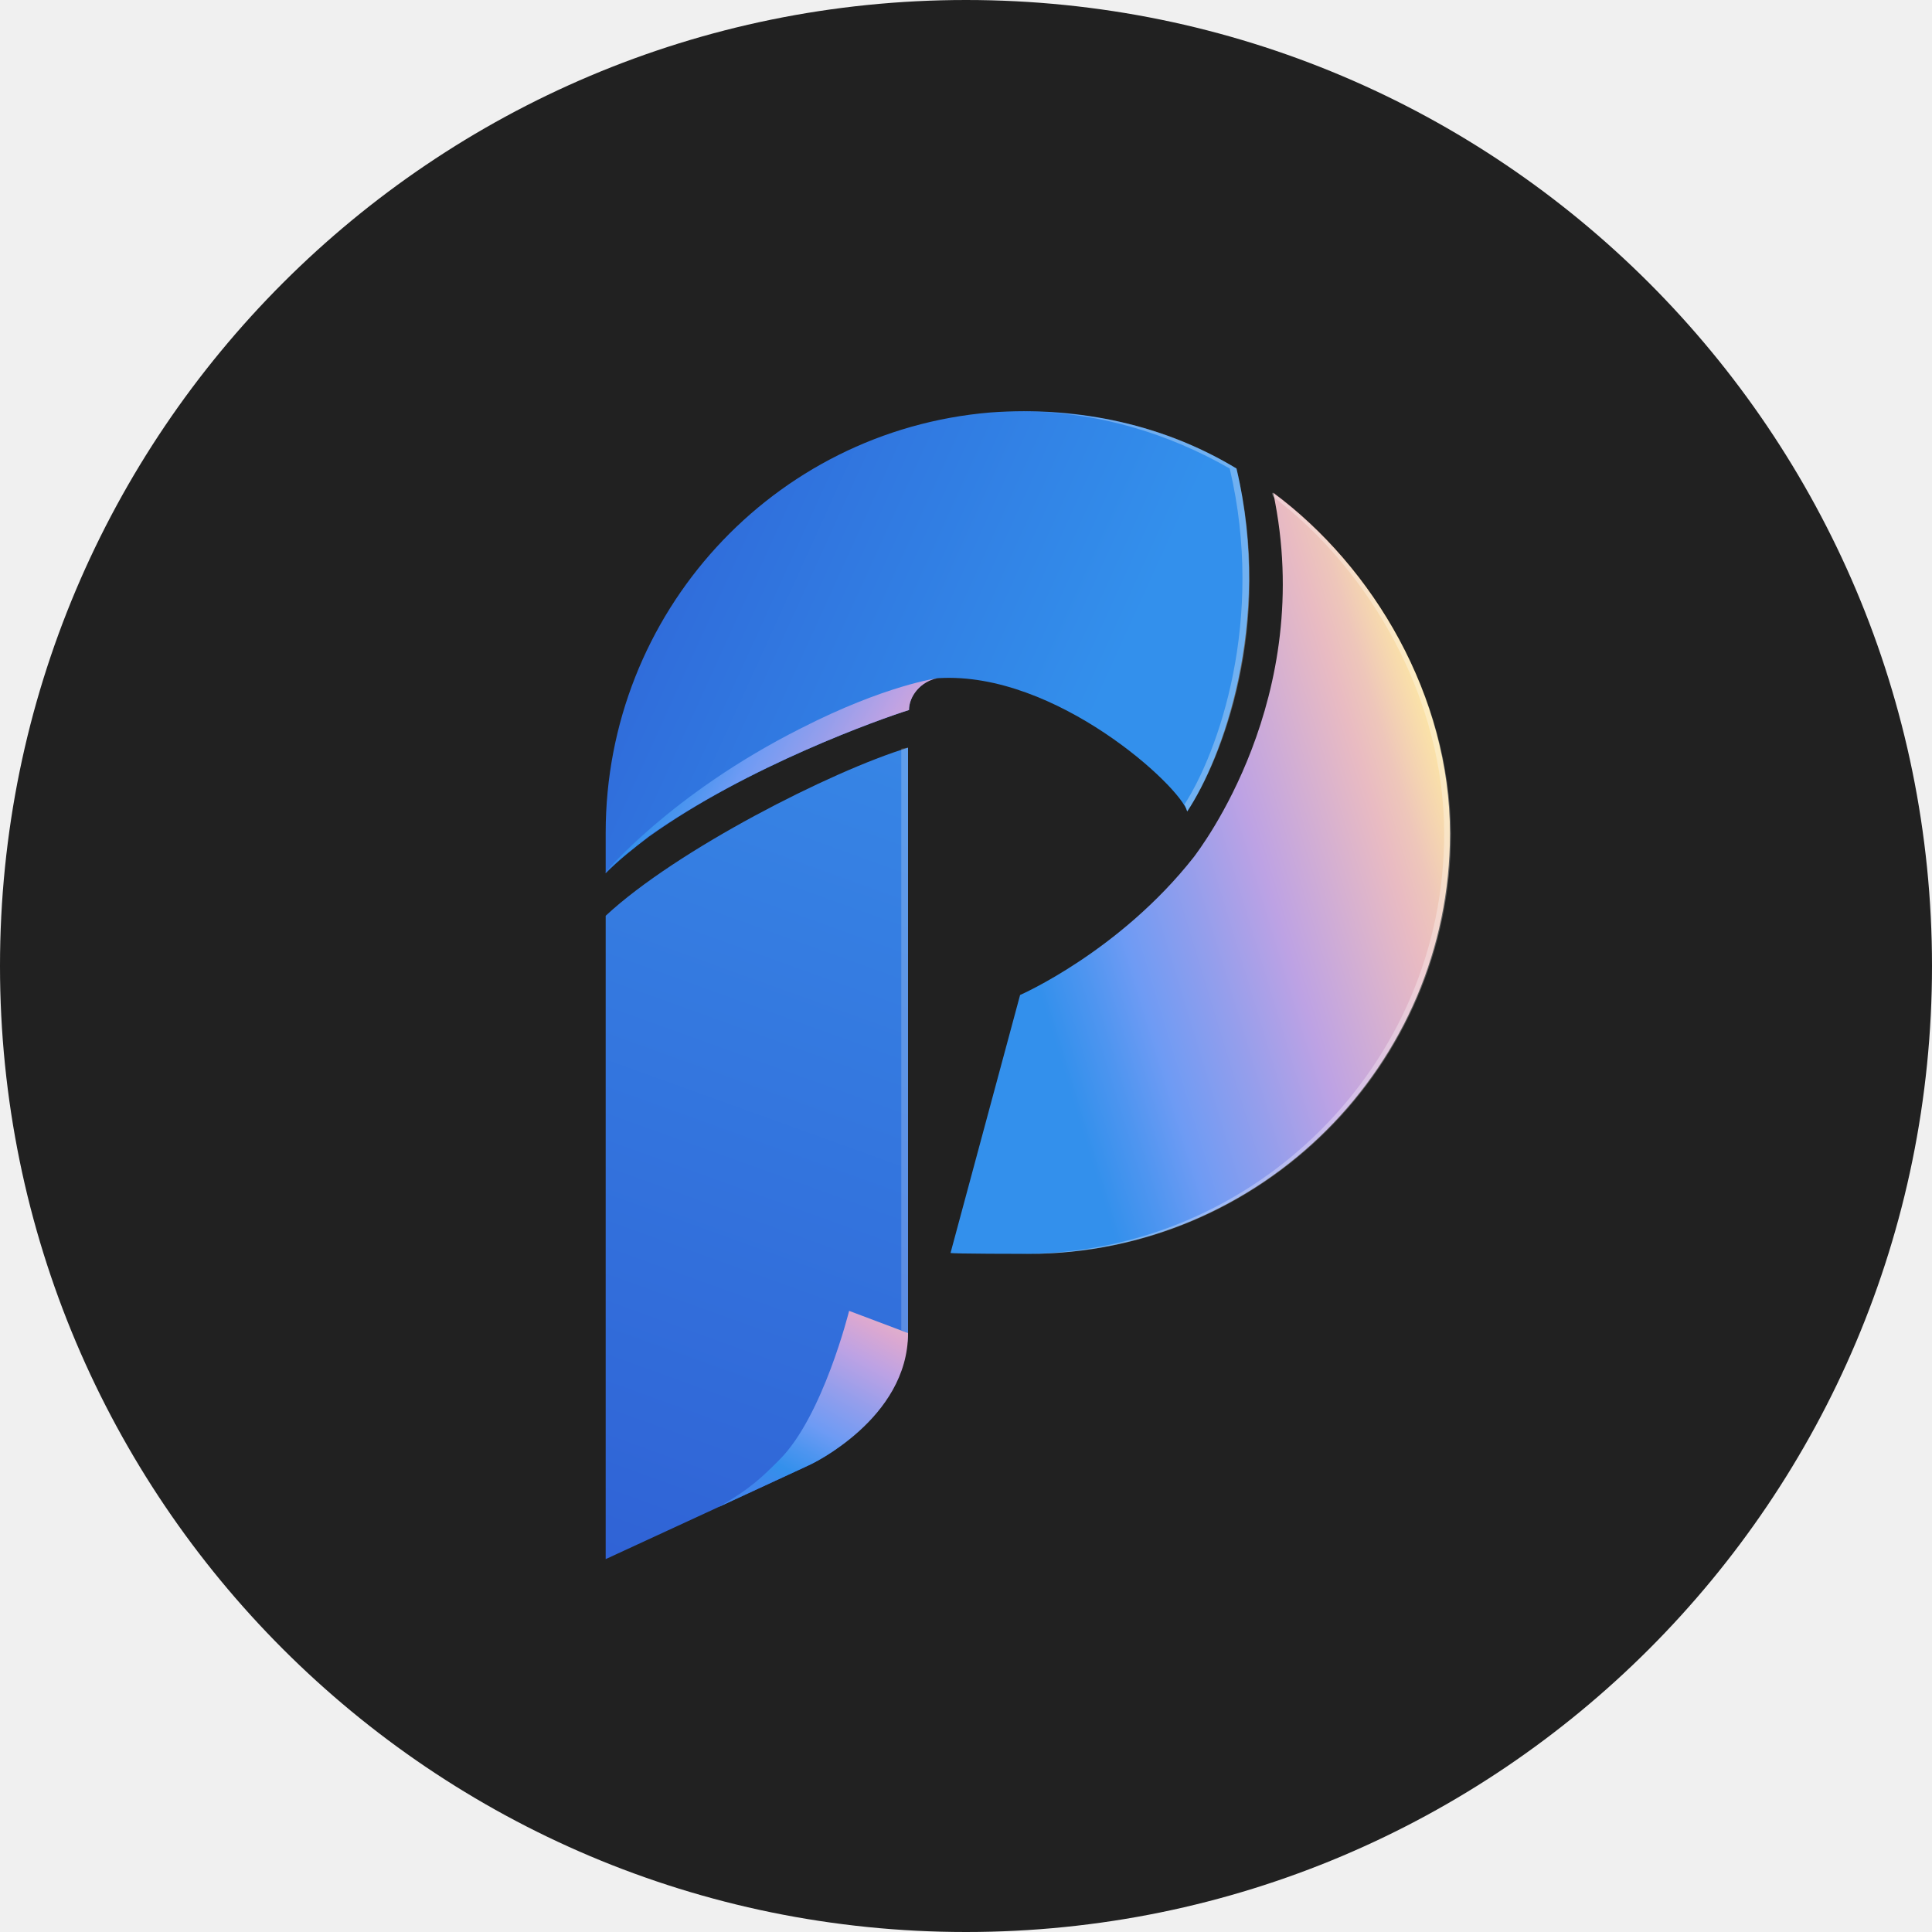
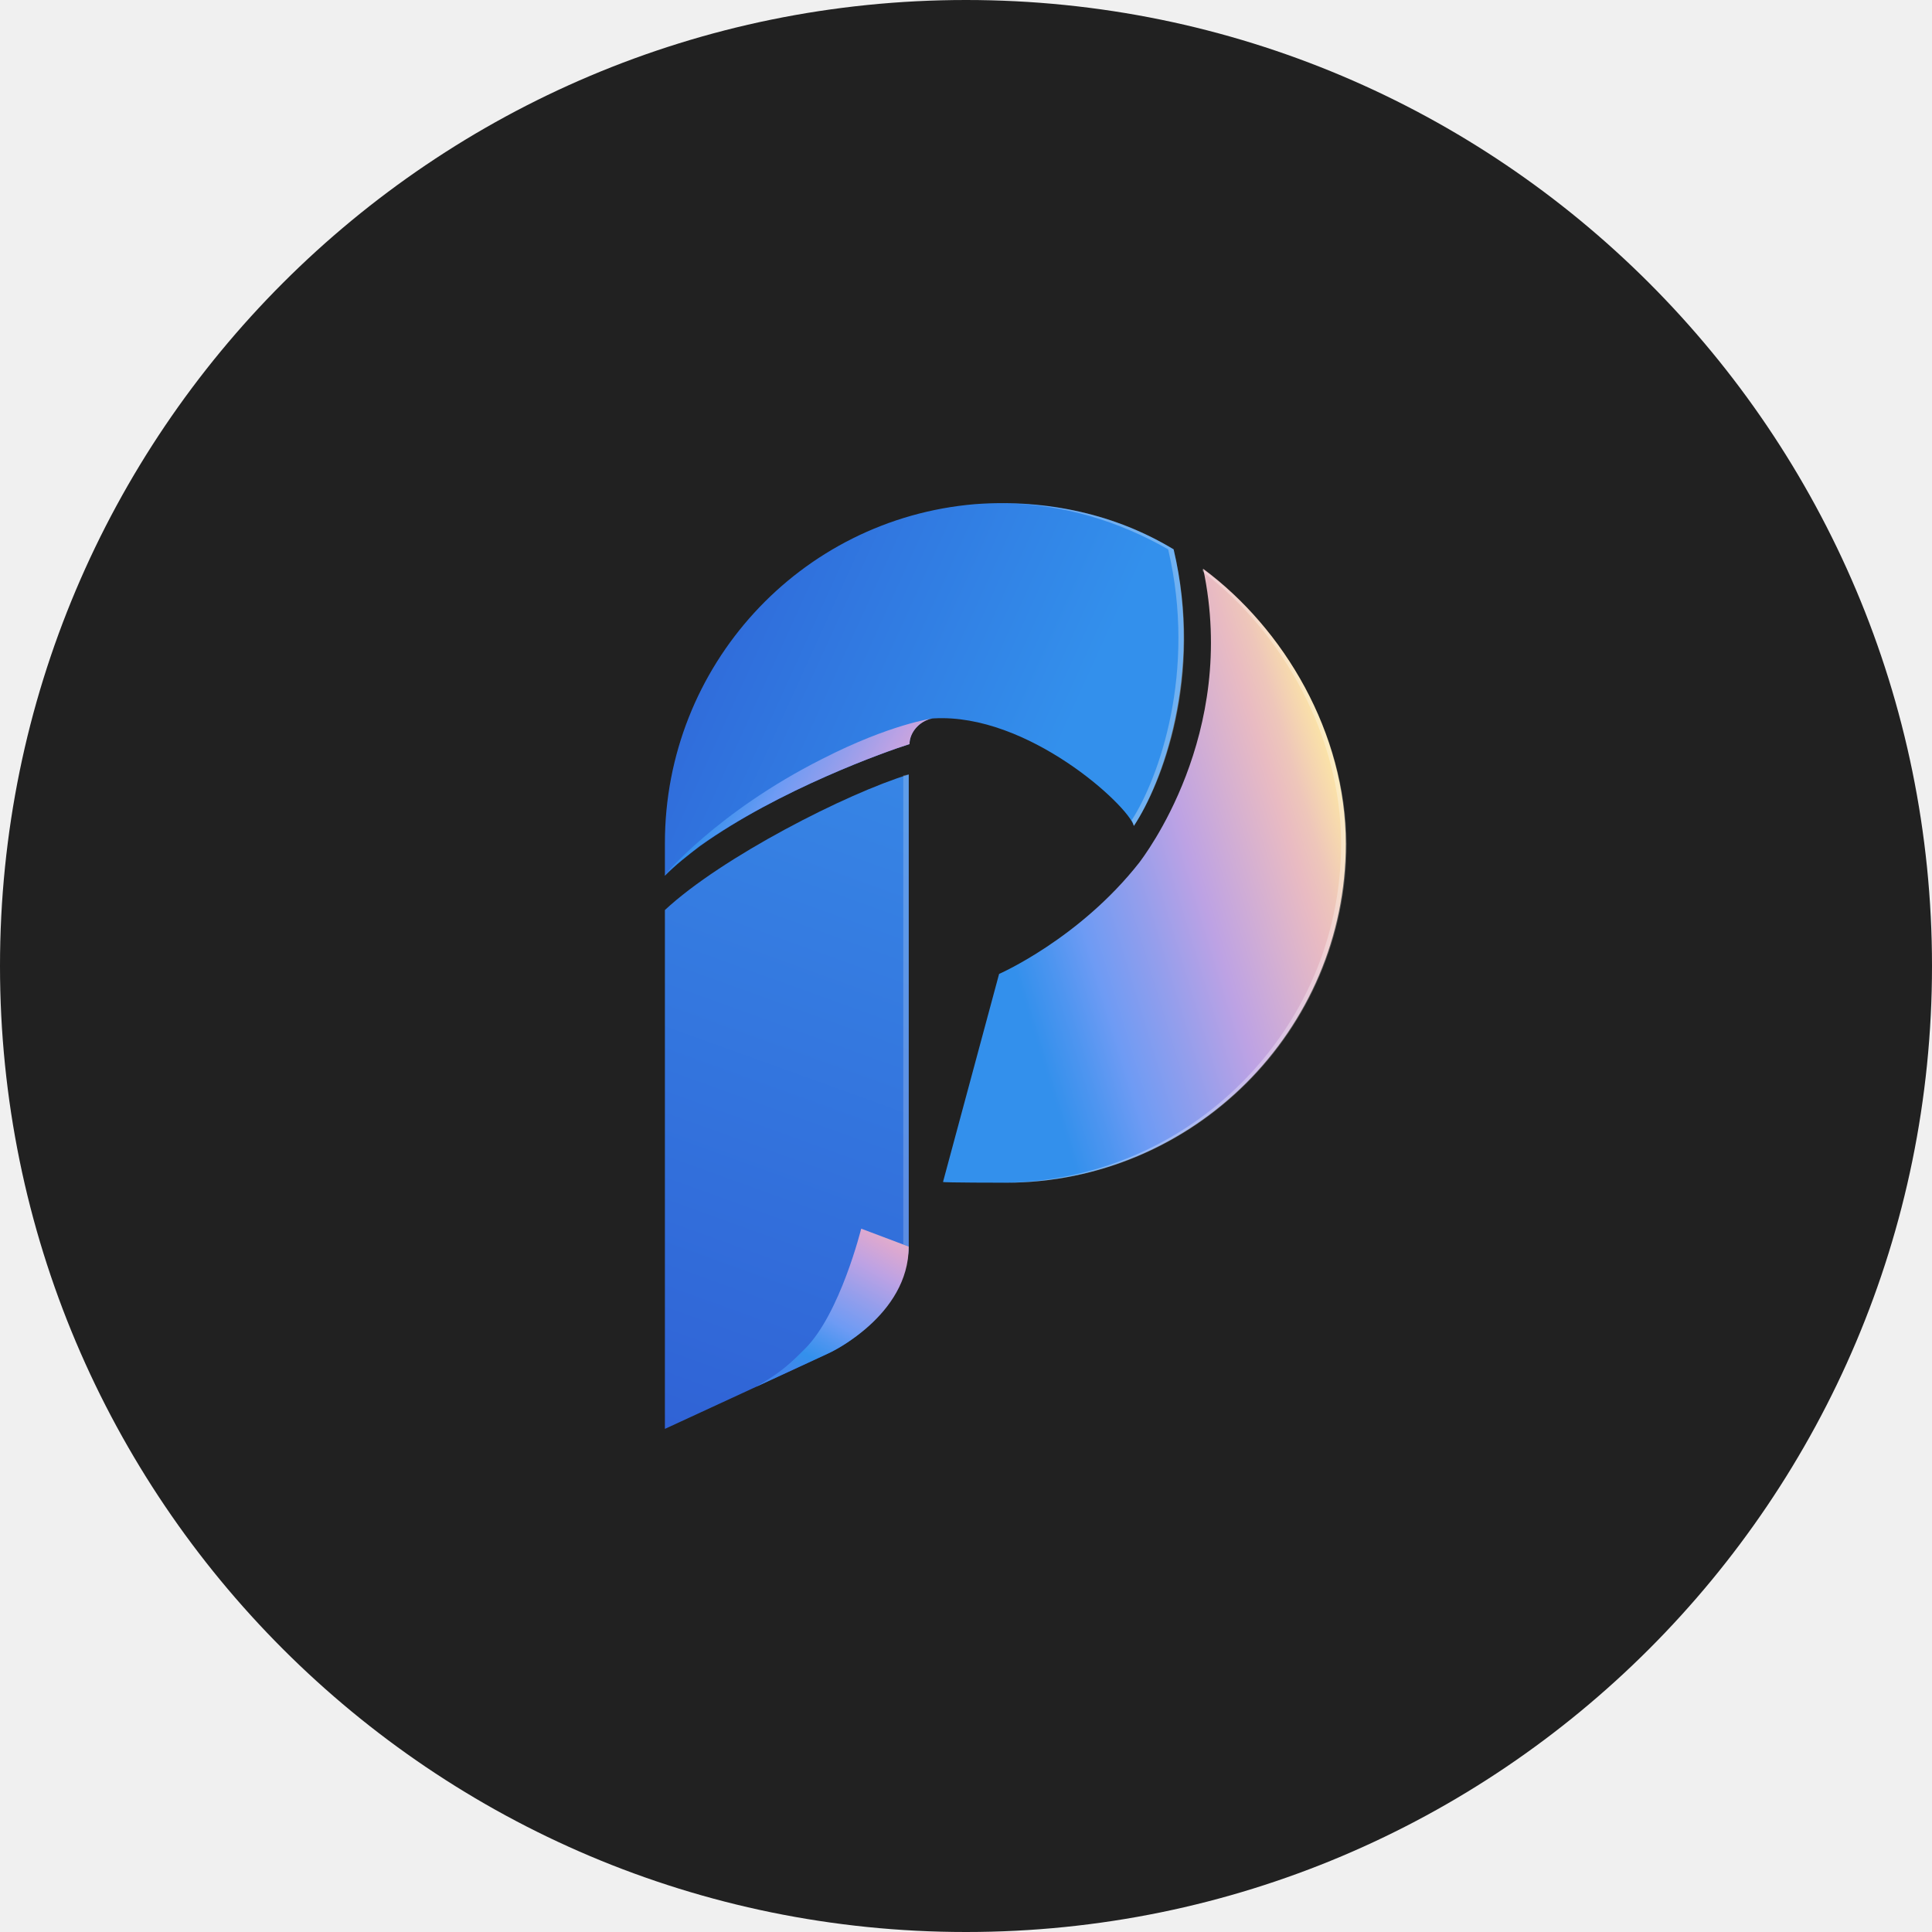
- <svg xmlns="http://www.w3.org/2000/svg" width="200" height="200" viewBox="0 0 200 200" fill="none">
-   <g clip-path="url(#clip0_24_242)">
-     <path d="M100 200C155.228 200 200 155.228 200 100C200 44.772 155.228 0 100 0C44.772 0 0 44.772 0 100C0 155.228 44.772 200 100 200Z" fill="url(#paint0_linear_24_242)" />
-     <path d="M94 77.4C86.1 79.8 70 88 62.7 94.8V161.4L83.5 151.8C90.1 148.7 93.8 142.4 94 138.2C94 138 94 77.4 94 77.4Z" fill="url(#paint1_linear_24_242)" />
-     <path d="M106.4 129.8C130.5 129.8 150.1 110.2 150.1 86.3C150.1 72.1 142.2 58.7 131.8 51C136.3 72.3 124.1 88 123.6 88.7C115.9 98.5 105.6 103 105.6 103L98.4 129.7C98.3 129.8 106.4 129.8 106.4 129.8Z" fill="url(#paint2_linear_24_242)" />
-     <path d="M74.4 156C77.7 154.1 78.9 152.9 80.7 151.1C85.2 146.6 87.9 135.7 87.9 135.7L94 138C94 146.9 83.9 151.6 83.9 151.6L74.4 156Z" fill="url(#paint3_linear_24_242)" />
-     <path d="M67.2 86.6C65.6 87.8 64.1 89 62.7 90.4V86.2C62.7 63.5 80 44.6 102.5 42.7C111.9 42 120.7 44.1 128 48.5C131.8 64.7 126.4 78.7 122.9 84C122.2 81.4 109.3 69.5 97.2 70.2C96.2 70.2 94.1 71.4 94.1 73.5C91.2 74.4 77.4 79.3 67.2 86.6Z" fill="url(#paint4_linear_24_242)" />
-     <path opacity="0.2" d="M93.3 137.7L94 138V77.4L93.3 77.5V137.7Z" fill="white" />
-     <g opacity="0.3">
-       <path d="M128 48.5C121.4 44.5 114 42.6 105.8 42.6C113.7 42.6 121 44.9 127.3 48.5C131 64.2 126.1 77.9 122.6 83.3C122.8 83.5 122.8 83.8 122.9 84C126.5 78.6 131.9 64.8 128 48.5Z" fill="white" />
-     </g>
-     <path d="M94.1 73.5C94.1 72.1 95.3 70.5 97.1 70.2C97.1 70.2 91.7 70.9 82.9 75.4C69.4 82.2 62.6 90.4 62.6 90.4C64 89 65.6 87.8 67.1 86.6C77.4 79.3 91.2 74.4 94.1 73.5Z" fill="url(#paint5_linear_24_242)" />
-     <path opacity="0.3" d="M131.7 51C131.7 51.2 131.7 51.3 131.9 51.5C142 59.2 149.5 72.5 149.5 86.3C149.5 110.2 129.9 129.8 105.8 129.8C106 129.8 106.5 129.8 106.5 129.8C130.6 129.8 150.2 110.2 150.2 86.3C150.1 72.1 142.2 58.7 131.7 51Z" fill="white" />
+ <svg xmlns="http://www.w3.org/2000/svg" width="144" height="144" viewBox="0 0 144 144" fill="none">
+   <circle cx="72" cy="72" r="72" fill="#212121" />
+   <path d="M67.732 57.726C63.145 59.12 53.796 63.881 49.558 67.829V106.501L61.635 100.926C65.467 99.126 67.616 95.468 67.732 93.029C67.732 92.913 67.732 57.726 67.732 57.726Z" fill="url(#paint0_linear_521_10558)" />
+   <path d="M74.932 88.152C88.925 88.152 100.306 76.771 100.306 62.894C100.306 54.648 95.719 46.868 89.68 42.397C92.293 54.765 85.209 63.881 84.919 64.287C80.448 69.978 74.467 72.591 74.467 72.591L70.287 88.094C70.229 88.152 74.932 88.152 74.932 88.152Z" fill="url(#paint1_linear_521_10558)" />
+   <path d="M56.351 103.364C58.267 102.261 58.964 101.564 60.009 100.519C62.622 97.906 64.189 91.577 64.189 91.577L67.731 92.913C67.731 98.08 61.867 100.809 61.867 100.809L56.351 103.364Z" fill="url(#paint2_linear_521_10558)" />
+   <path d="M52.17 63.068C51.242 63.764 50.37 64.461 49.558 65.274V62.835C49.558 49.654 59.603 38.68 72.668 37.577C78.126 37.17 83.235 38.39 87.474 40.945C89.681 50.351 86.545 58.48 84.513 61.558C84.106 60.048 76.616 53.138 69.59 53.545C69.009 53.545 67.79 54.242 67.79 55.461C66.106 55.983 58.093 58.829 52.17 63.068Z" fill="url(#paint3_linear_521_10558)" />
+   <path opacity="0.2" d="M67.325 92.739L67.732 92.913V57.726L67.325 57.784V92.739Z" fill="white" />
+   <g opacity="0.3">
+     <path d="M87.474 40.945C83.642 38.622 79.345 37.519 74.584 37.519C79.171 37.519 83.409 38.855 87.067 40.945C89.216 50.061 86.371 58.016 84.338 61.152C84.455 61.268 84.455 61.442 84.513 61.558C86.603 58.423 89.739 50.41 87.474 40.945Z" fill="white" />
  </g>
+   <path d="M67.79 55.461C67.79 54.648 68.487 53.719 69.532 53.545C69.532 53.545 66.396 53.952 61.287 56.564C53.448 60.513 49.499 65.274 49.499 65.274C50.312 64.461 51.242 63.764 52.112 63.068C58.093 58.829 66.106 55.984 67.79 55.461Z" fill="url(#paint4_linear_521_10558)" />
+   <path opacity="0.3" d="M89.622 42.397C89.622 42.513 89.622 42.571 89.739 42.687C95.603 47.158 99.958 54.881 99.958 62.894C99.958 76.771 88.577 88.152 74.584 88.152C74.7 88.152 74.99 88.152 74.99 88.152C88.984 88.152 100.364 76.771 100.364 62.894C100.306 54.648 95.719 46.868 89.622 42.397Z" fill="white" />
  <defs>
-     <linearGradient id="paint0_linear_24_242" x1="0" y1="100" x2="200" y2="100" gradientUnits="userSpaceOnUse">
-       <stop stop-color="#212121" />
-     </linearGradient>
-     <linearGradient id="paint1_linear_24_242" x1="55.476" y1="180.45" x2="102.37" y2="50.613" gradientUnits="userSpaceOnUse">
+     <linearGradient id="paint0_linear_521_10558" x1="45.366" y1="117.582" x2="72.595" y2="42.192" gradientUnits="userSpaceOnUse">
      <stop stop-color="#2E5BD2" />
      <stop offset="1" stop-color="#3990EA" />
    </linearGradient>
-     <linearGradient id="paint2_linear_24_242" x1="100.208" y1="97.135" x2="151.293" y2="81.534" gradientUnits="userSpaceOnUse">
+     <linearGradient id="paint1_linear_521_10558" x1="71.342" y1="69.222" x2="101.004" y2="60.163" gradientUnits="userSpaceOnUse">
      <stop stop-color="#3390EC" />
      <stop offset="0.102" stop-color="#3390EC" />
      <stop offset="0.196" stop-color="#4E95F0" />
      <stop offset="0.291" stop-color="#6E9BF4" />
      <stop offset="0.44" stop-color="#949EEC" />
      <stop offset="0.586" stop-color="#BDA2E4" />
      <stop offset="0.827" stop-color="#E9BBC2" />
      <stop offset="0.884" stop-color="#EEC6BA" />
      <stop offset="0.984" stop-color="#FCE5A6" />
      <stop offset="1" stop-color="#FFEAA2" />
    </linearGradient>
-     <linearGradient id="paint3_linear_24_242" x1="80.569" y1="155.021" x2="94.391" y2="130.142" gradientUnits="userSpaceOnUse">
+     <linearGradient id="paint2_linear_521_10558" x1="59.941" y1="102.819" x2="67.967" y2="88.373" gradientUnits="userSpaceOnUse">
      <stop stop-color="#4086EC" />
      <stop offset="0.102" stop-color="#3390EC" />
      <stop offset="0.196" stop-color="#4E95F0" />
      <stop offset="0.291" stop-color="#6E9BF4" />
      <stop offset="0.44" stop-color="#949EEC" />
      <stop offset="0.586" stop-color="#BDA2E4" />
      <stop offset="0.709" stop-color="#DBA8D1" />
      <stop offset="0.827" stop-color="#E9BBC2" />
      <stop offset="0.884" stop-color="#EEC6BA" />
      <stop offset="0.984" stop-color="#FCE5A6" />
      <stop offset="1" stop-color="#FFEAA2" />
    </linearGradient>
-     <linearGradient id="paint4_linear_24_242" x1="50.111" y1="48.776" x2="112.064" y2="76.965" gradientUnits="userSpaceOnUse">
+     <linearGradient id="paint3_linear_521_10558" x1="42.26" y1="41.097" x2="78.233" y2="57.465" gradientUnits="userSpaceOnUse">
      <stop stop-color="#2E5BD2" />
      <stop offset="1" stop-color="#3390EC" />
    </linearGradient>
-     <linearGradient id="paint5_linear_24_242" x1="68.851" y1="73.975" x2="98.313" y2="90.924" gradientUnits="userSpaceOnUse">
+     <linearGradient id="paint4_linear_521_10558" x1="53.13" y1="55.755" x2="70.237" y2="65.596" gradientUnits="userSpaceOnUse">
      <stop stop-color="#4086EC" />
      <stop offset="0.102" stop-color="#3390EC" />
      <stop offset="0.196" stop-color="#4E95F0" />
      <stop offset="0.291" stop-color="#6E9BF4" />
      <stop offset="0.44" stop-color="#949EEC" />
      <stop offset="0.586" stop-color="#BDA2E4" />
      <stop offset="0.709" stop-color="#DBA8D1" />
      <stop offset="0.827" stop-color="#E9BBC2" />
      <stop offset="0.884" stop-color="#EEC6BA" />
      <stop offset="0.984" stop-color="#FCE5A6" />
      <stop offset="1" stop-color="#FFEAA2" />
    </linearGradient>
-     <clipPath id="clip0_24_242">
-       <rect width="200" height="200" fill="white" />
-     </clipPath>
  </defs>
</svg>
